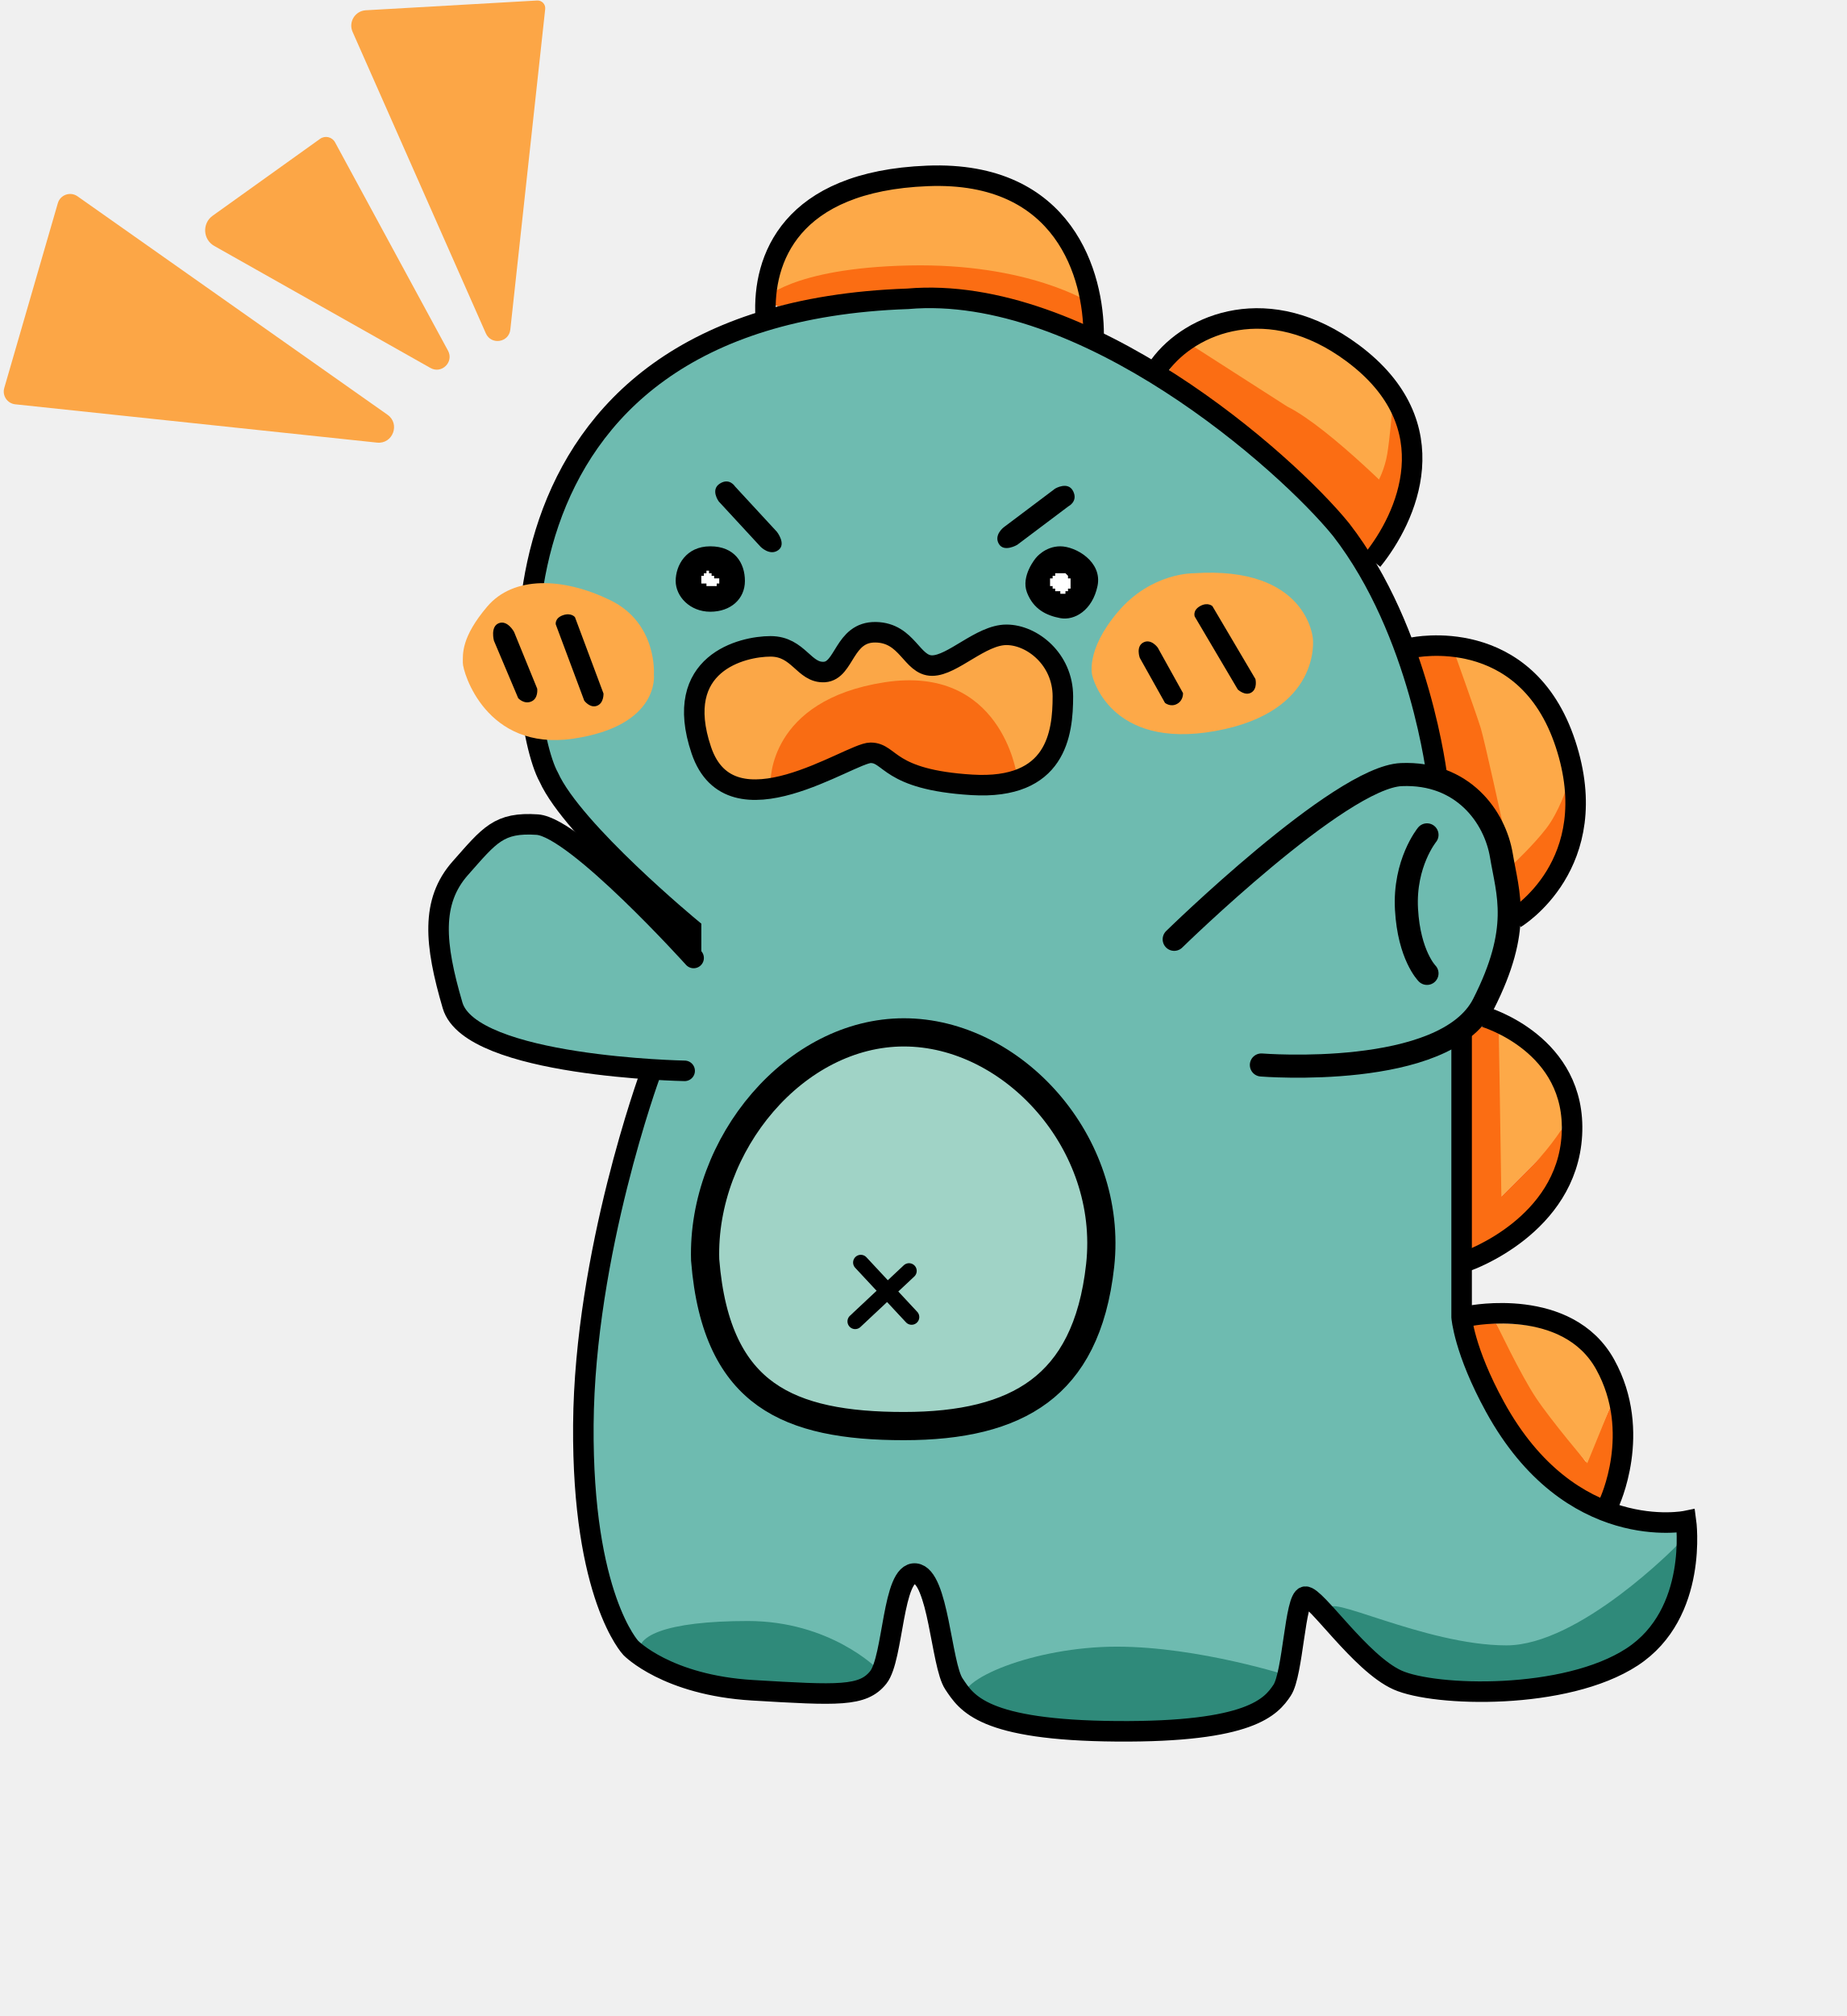
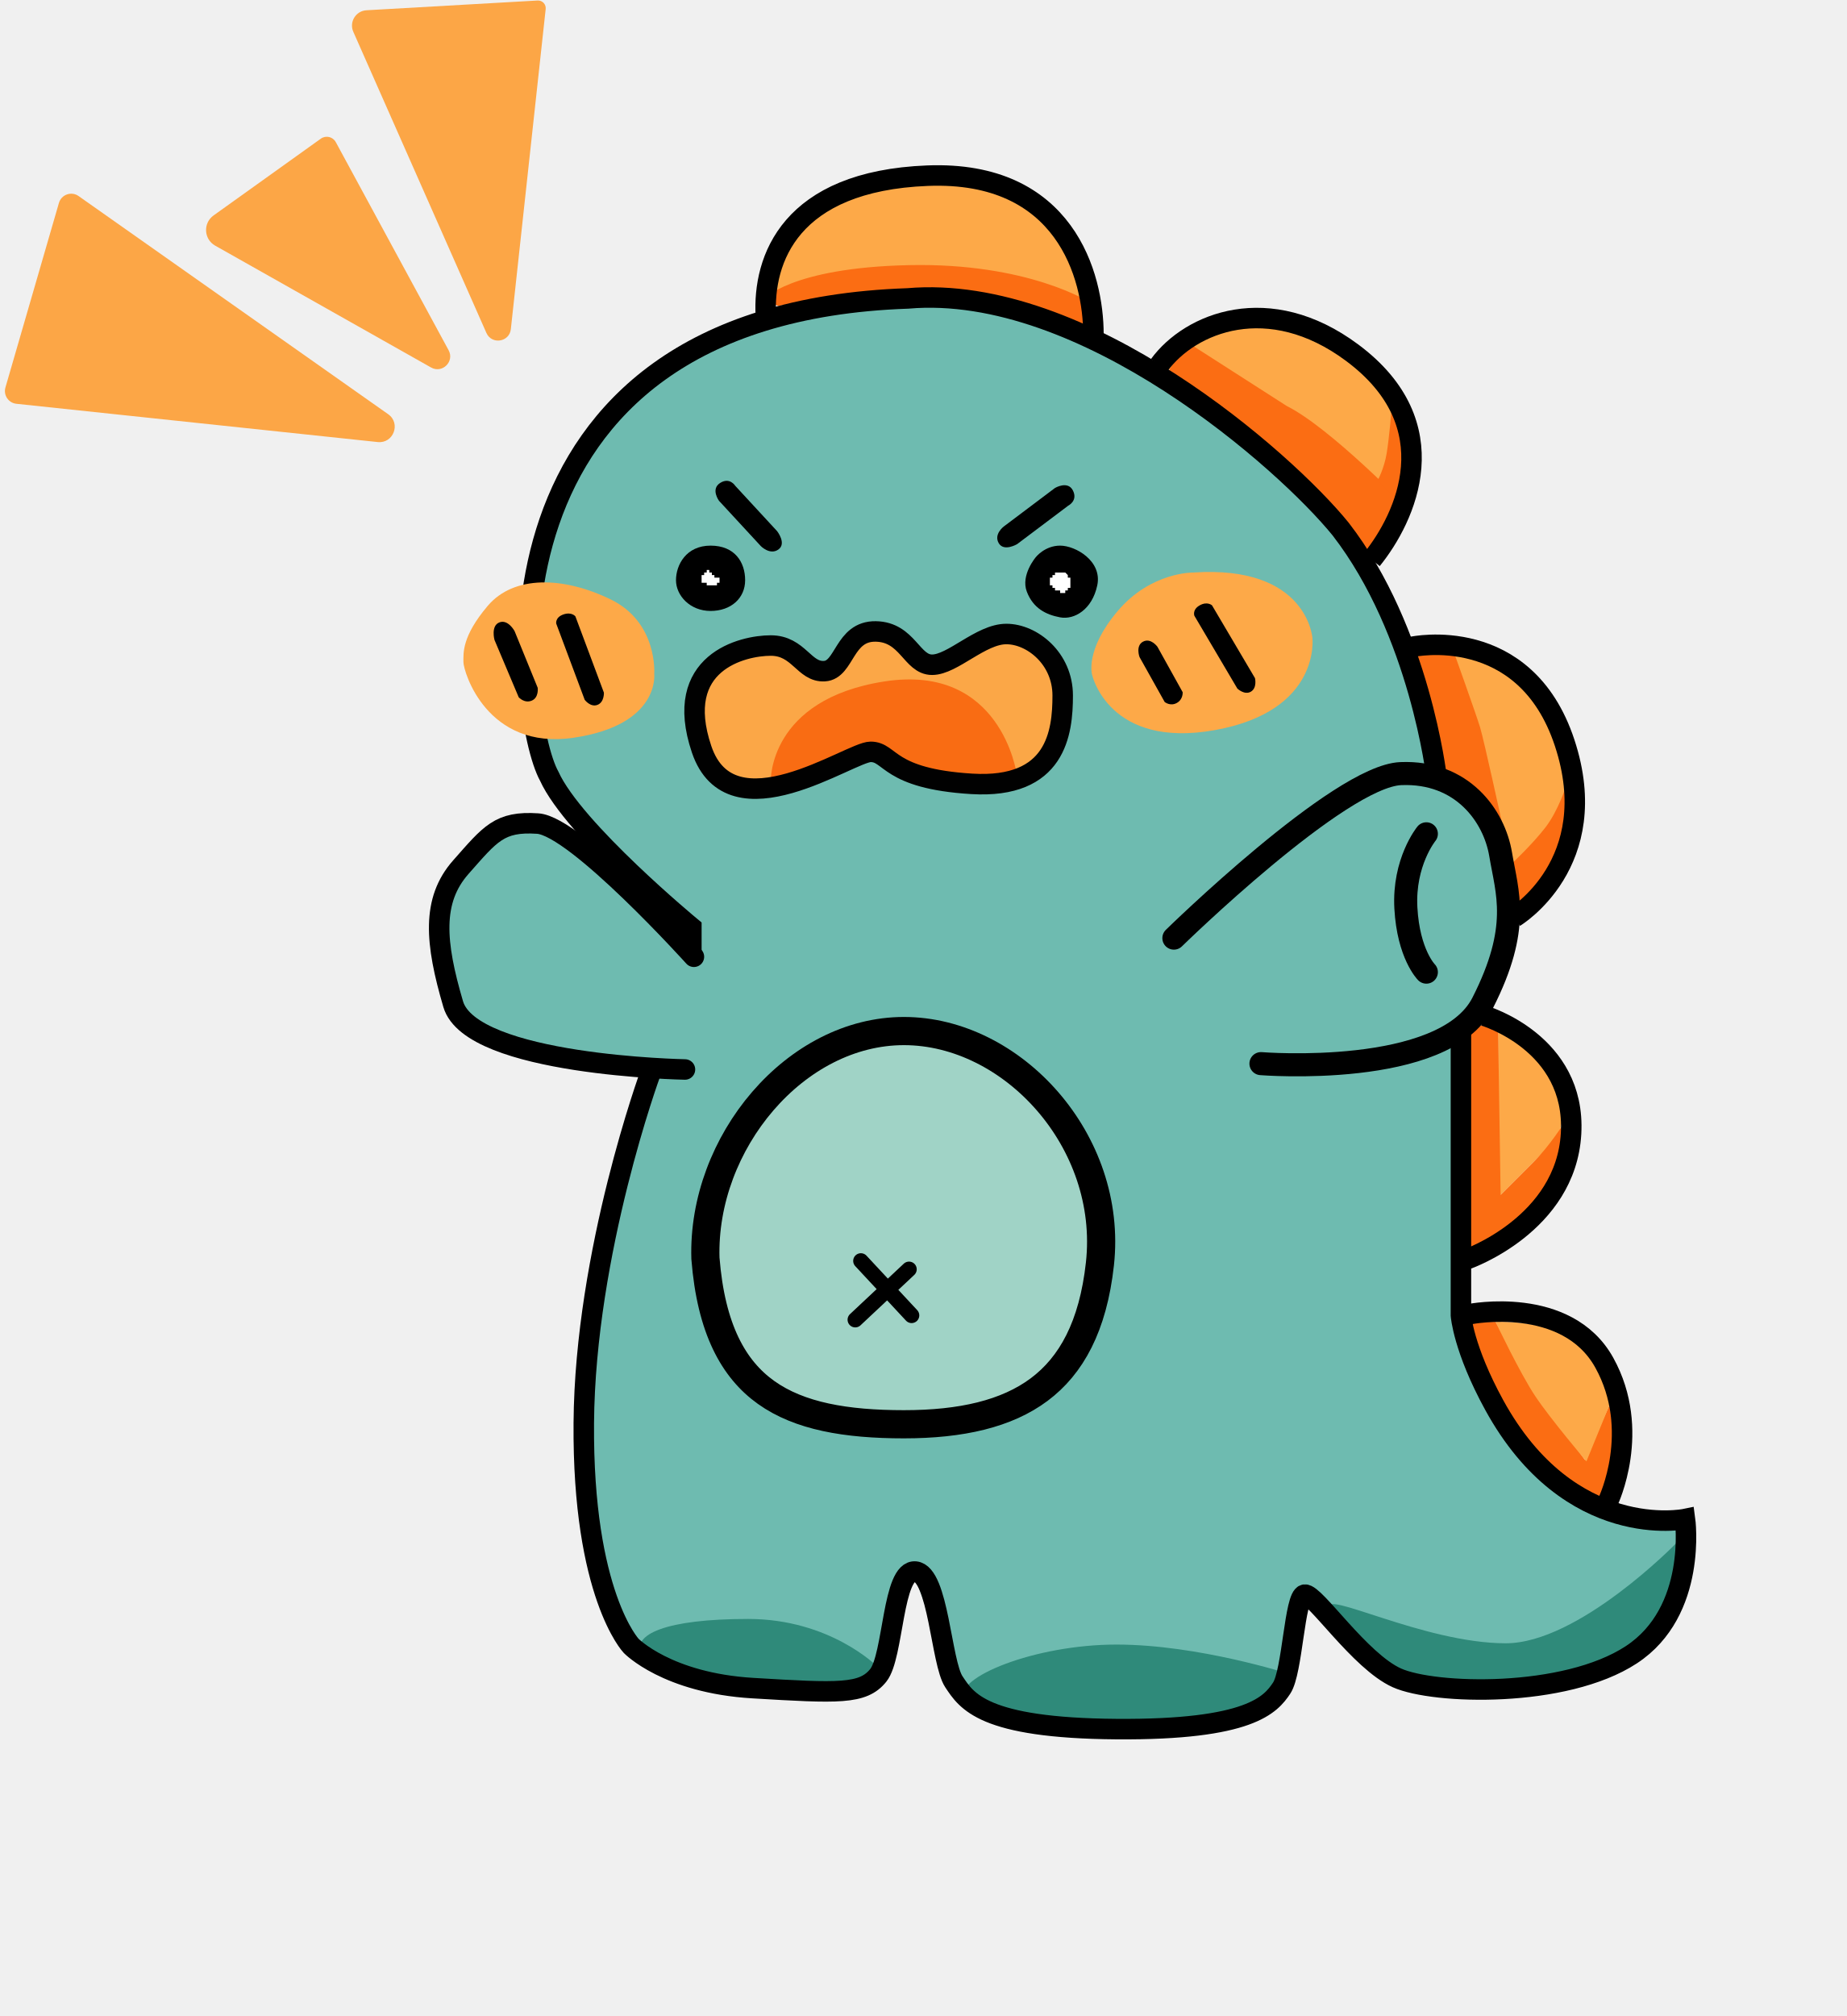
- <svg xmlns="http://www.w3.org/2000/svg" width="720" height="786" viewBox="0 0 720 786" fill="none">
+ <svg xmlns="http://www.w3.org/2000/svg" width="720" height="786" viewBox="0 0 720 787" fill="none">
  <path d="M181.999 399.501C174.499 387.502 166.499 367.5 175.999 344.501C185.499 321.502 195.999 325.002 208.999 323.001C221.999 321 270.499 375.501 270.499 375.501V363.001L221.999 312.501C221.999 312.501 181.999 251.5 221.999 183.501C234.999 163.002 260.499 129.001 338.999 118.501C417.499 108.001 493.499 176.501 493.499 176.501C493.499 176.501 557.499 242.501 558.999 293.501L555 303C555 303 585.5 313.501 587 344.501C588.5 375.501 570.499 399.501 570.499 399.501V513.001C581 592 655.499 596.001 655.499 596.001C655.499 596.001 674.5 635 610.999 656.501C547.499 678.002 506.999 622.001 506.999 622.001L496.499 663.501C496.499 663.501 492.5 679.5 434.499 675.001C376.499 670.502 371.499 656.501 371.499 656.501L355.499 612.001L338.499 656.501C338.499 656.501 290.5 675.001 245.499 640.001C200.499 605.001 253.999 417.001 253.999 417.001C253.999 417.001 189.5 411.5 181.999 399.501Z" fill="#6EBBB0" />
  <path d="M22.548 79.232C23.504 75.934 27.423 74.559 30.23 76.537L151.115 161.696C156.173 165.259 153.181 173.219 147.027 172.568L5.939 157.629C2.843 157.301 0.796 154.254 1.663 151.264L22.548 79.232Z" fill="#FCA646" />
  <path d="M124.816 54.136C126.772 52.736 129.513 53.368 130.66 55.483L174.714 136.721C177.107 141.133 172.233 145.925 167.862 143.459L83.566 95.897C79.107 93.382 78.769 87.087 82.932 84.108L124.816 54.136Z" fill="#FCA646" />
  <path d="M209.464 0.201C211.315 0.096 212.817 1.678 212.617 3.521L199.015 128.49C198.462 133.572 191.538 134.646 189.471 129.97L137.503 12.424C135.809 8.591 138.466 4.246 142.65 4.007L209.464 0.201Z" fill="#FCA646" />
  <path d="M297.499 120.474C296.166 101.09 306.799 69.715 357.999 65.772C409.199 61.83 423.666 101.966 425.499 122.5L382.5 109.5L326.5 110.5L297.499 120.474Z" fill="#FDA948" />
  <path d="M297.5 117C297.5 117 308 104.5 354.5 103.501C401 102.503 425 118.001 425 118.001L423.5 129.5C423.5 129.5 403.5 114.001 357 115.5C310.5 116.999 303.5 119.5 303.5 119.5L297.5 117Z" fill="#FB6D13" />
  <path d="M298.585 123.247C297.413 101.315 307.899 70.683 361.727 68.577C415.554 66.472 426.5 107.866 426.5 130.5" stroke="black" stroke-width="8" stroke-linejoin="round" />
  <path d="M450.929 142.509C462.215 126.705 489.245 108.221 526.804 133.563C564.363 158.905 549.016 198.123 537.35 215.098L516.071 181.139L477.075 150.847L450.929 142.509Z" fill="#FDA948" />
  <path d="M463.002 133.5L502.001 158.5C519.001 166.999 548.999 198 548.999 198L532.092 219.819C532.092 219.819 519 195.5 494 174C469 152.5 455.655 145.08 455.655 145.08L463.002 133.5Z" fill="#FB6D13" />
  <path d="M549.999 174L546.998 197L537.499 187.499C537.499 187.499 540 183 541 177C542 171 543 159 543 159L549.999 174Z" fill="#FB6D13" />
  <path d="M452.181 142.539C464.305 125.934 495 113.519 527.47 137.644C565.433 165.85 548.511 202.015 535.176 218.483" stroke="black" stroke-width="8" stroke-linejoin="round" />
  <path d="M554.498 254C554.498 254 593.998 240.999 610.498 288.499C626.998 335.999 592.5 352 592.5 352C592.5 352 592 336 585 322.5C578 309 565.197 298.499 565.197 298.499L554.498 254Z" fill="#FDA948" />
  <path d="M550 254.5L566.5 252.5C566.5 252.5 575.998 279 577.498 284C578.998 289 586 321 586 321C586 321 579.502 315 574.002 309.5C568.502 304 564 301 564 301L550 254.5Z" fill="#FB6D13" />
  <path d="M590 337C590 337 598 329.5 603 323C608 316.5 611 307 611 307L613.5 325.5L606 339.5L592 353C592 353 591.875 347 591.5 344C591.125 341 590 337 590 337Z" fill="#FB6D13" />
  <path d="M591 358C591 358 626 337 610.5 290C595 243 551 252.5 551 252.5" stroke="black" stroke-width="8" />
  <path d="M584.502 402.5C584.502 402.5 601.502 407.998 607.502 419.498C613.502 430.998 607.502 444.498 607.502 444.498L584.502 467.498V402.5Z" fill="#FDA948" />
  <path d="M573 399.5L584.5 401.5L585.5 466.5C585.5 466.5 591 461 598 454C605 447 610.5 438 610.5 438C610.5 438 611 455.5 607 465C603 474.5 573 488 573 488V399.5Z" fill="#FB6D13" />
  <path d="M579.001 396.5C579.001 396.5 615.004 406.997 613.004 442.498C611.003 477.998 572.5 491.5 572.5 491.5" stroke="black" stroke-width="8" />
  <path d="M573.5 516H583.498L599.498 544L618.498 570L627.998 548.5C627.998 548.5 629.998 558 628.998 566C627.998 574 623.999 586.5 623.999 586.5C623.999 586.5 601.999 577.5 587.999 555C573.999 532.5 573.5 516 573.5 516Z" fill="#FB6D13" />
  <path d="M583.5 515.999C583.5 515.999 609 515 618.5 527C628 539 628 548.5 628 548.5L619 570.5C619 570.5 605 554 599 545C593 536 583.5 515.999 583.5 515.999Z" fill="#FDA948" />
  <path d="M573.498 513C573.498 513 611.336 505.5 625.998 532.001C640.659 558.501 627.5 586 627.5 586" stroke="black" stroke-width="8" />
  <path d="M426 263.5C426 263.5 423 253.82 435.999 238.5C448.998 223.18 465.499 223.501 465.499 223.501C509.998 220.5 511.999 249.001 511.999 249.001C511.999 249.001 515.499 277.5 473.999 285C432.499 292.5 426 263.5 426 263.5Z" fill="#FDA948" />
  <path d="M465.917 240.383C465.917 240.383 464.999 237.999 468 236.315C471.001 234.631 472.806 236.316 472.806 236.316L489.585 264.732C489.585 264.732 490.499 268.5 487.999 270C485.499 271.5 482.696 268.799 482.696 268.799L465.917 240.383Z" fill="black" />
  <path d="M444.499 256.499C444.499 256.499 442.844 252.078 445.891 250.479C448.938 248.881 451.5 252.5 451.5 252.5L461.342 270.211C461.342 270.211 461.588 273.023 459.034 274.429C456.481 275.835 454.316 274.035 454.316 274.035L444.499 256.499Z" fill="black" />
  <g opacity="0.99">
    <path d="M273 280C273 280 269.999 252 295.5 254C321 256 322.5 263.002 322.5 263.002C322.5 263.002 334.5 249.502 341.5 249.002C348.5 248.502 358 262 362 261.501C366 261.001 390.5 250.002 390.5 250.002C390.5 250.002 410.5 242.501 413.5 272.5C416.5 302.499 396.5 302.5 396.5 302.5C396.5 302.5 372.501 259.717 339 267.5C305.5 275.283 300.5 305.5 300.5 305.5C300.5 305.5 274.5 309.5 273 280Z" fill="#FCA747" />
    <path d="M344.999 266.001C390.499 259.001 396.499 302 396.499 302C396.499 302 388.999 304 380.999 304.5C372.999 305 363 303 363 303L338.999 291.5C338.999 291.5 321.499 301.001 316.499 302.001C311.499 303.001 300.5 305 300.5 305C300.5 305 299.499 273.001 344.999 266.001Z" fill="#FA6C12" />
    <path d="M363.498 259.501C355.496 259.501 354 246.713 341.499 246.501C328.998 246.29 329.5 261.5 321.497 262.001C313.495 262.503 311.501 252.001 300.501 252.002C289.502 252.002 262.001 258.502 273.501 292.501C285.001 326.5 331.5 293.501 339.5 293.501C347.5 293.502 346 304 379 306C412 308 414.502 286 414.5 271.5C414.498 257 402.496 247.501 392.498 247.501C382.5 247.501 371.5 259.501 363.498 259.501Z" stroke="black" stroke-width="8" />
  </g>
  <path d="M411.479 190.5C411.479 190.5 416.502 187.499 418.501 191.499C420.501 195.499 416.667 197.396 416.667 197.396L396.689 212.425C396.689 212.425 391.501 215.5 389.501 212C387.5 208.5 391.501 205.529 391.501 205.529L411.479 190.5Z" fill="black" />
  <path d="M280.298 195.505C280.298 195.505 276.952 190.966 280.711 188.553C284.469 186.139 286.637 189.65 286.637 189.65L302.978 207.344C302.978 207.344 306.769 212.144 303.5 214.5C300.231 216.856 296.639 213.199 296.639 213.199L280.298 195.505Z" fill="black" />
  <path d="M404 217.5C404 217.5 407.5 213 413.5 213C419.5 213 430 219 428 228.5C426 238 419 242.031 413.5 241C408 239.969 403 237.5 400.5 231C398 224.5 404 217.5 404 217.5Z" fill="black" />
  <path d="M263.5 226.5C263.5 220.5 267.5 213 277 213C286.5 213 290.5 219.5 290.5 226.5C290.5 233.5 285 238.5 277 238.5C269 238.5 263.5 232.5 263.5 226.5Z" fill="black" />
  <path d="M428.5 490C428.5 526.727 394.474 556.5 352.5 556.5C310.526 556.5 276.5 526.727 276.5 490C276.5 453.273 310.526 405.5 352.5 405.5C394.474 405.5 428.5 453.273 428.5 490Z" fill="#A0D3C6" />
  <path d="M413.5 223.5H415.5L416.5 224.5V225.5H417.5V229.5H416.5V230.5H415.5V231.5H413.5V230.5H411.5V229.5H410.5V228.5H409.5V225.5H410.5V224.5H411.5V223.5H413.5Z" fill="white" />
  <path d="M275.5 222.5H276.5V223.5H277.5V224.5H278.5V225.5H280.5V227.5H279.5V228.5H275.5V227.5H273.5V224.5H274.5V223.5H275.5V222.5Z" fill="white" />
  <path d="M556.5 325.5C556.5 325.5 547.504 336.5 548.502 354.5C549.5 372.5 556.5 379.5 556.5 379.5" stroke="black" stroke-width="9" stroke-linecap="round" />
  <path d="M457.91 366.218C457.91 366.218 522.5 303 546.5 302C570.5 300.999 583.003 318.503 585.502 333.501C588 348.499 593.5 362 578.5 391.5C563.5 421 491.91 415.218 491.91 415.218" stroke="black" stroke-width="9" stroke-linecap="round" />
  <path d="M429.033 493.398C426.341 517.848 417.81 533.126 405.294 542.467C392.593 551.947 374.889 556 352.499 556C329.866 556 311.701 552.865 298.691 543.585C286.004 534.535 277.181 518.855 274.993 491.2C274.327 468.741 283.05 446.487 297.411 429.843C311.8 413.167 331.495 402.5 352.499 402.5C394.876 402.5 434.31 445.466 429.033 493.398Z" stroke="black" stroke-width="11" />
  <path d="M355.5 513.5L335.691 492.227" stroke="black" stroke-width="6" stroke-linecap="round" />
  <path d="M354.498 495.5L333.497 515.19" stroke="black" stroke-width="6" stroke-linecap="round" />
  <path d="M267.001 417.501C267.001 417.501 183.557 416.001 176.501 392.001C169.446 368 167.999 351.5 179.502 338.499C191.004 325.498 194.504 320.499 209.502 321.499C224.499 322.5 270.5 373.5 270.5 373.5" stroke="black" stroke-width="8" stroke-linecap="round" />
  <path d="M503 653.5C503 653.5 491 677 435.501 675.5C403.469 675.5 377.001 668 376.001 663C372 655 403.469 642 435.501 642C467.534 642 503 653.5 503 653.5Z" fill="#2F8A7A" />
  <path d="M654 602.5C654 602.5 661.996 659.5 587.496 657C538 666 520 633 519 628C514.999 620 555.464 641.5 587.496 641.5C616 641.5 654 602.5 654 602.5Z" fill="#2F8A7A" />
  <path d="M342 650.5C342 650.5 347.166 660.5 291.667 659C259.635 659 251 651 250 646C245.999 638 259.635 632 291.667 632C323.7 632 342 650.5 342 650.5Z" fill="#2F8A7A" />
  <path d="M569.998 403.001L569.998 513.5C569.998 513.5 570.935 526.5 583 548.5C612.5 602.294 657.498 593.001 657.498 593.001C657.498 593.001 662.496 629.002 636.497 646.002C610.498 663.001 559.499 661.501 544.999 655.002C530.499 648.503 512.998 622.002 508.998 622.502C504.998 623.002 504.261 652.62 499.998 659.002C495.735 665.384 487.736 675.391 435.498 675.001C383.259 674.611 376.999 664.002 371.997 656.501C366.995 649.001 365.997 614.402 356.998 613.502C347.999 612.602 348.497 646.502 342.498 654.001C336.498 661.501 326.999 661.002 293.497 659.002C259.996 657.002 245.997 642.501 245.997 642.501C245.997 642.501 226.999 622.502 227.497 555.502C227.996 488.502 253.499 419.002 253.499 419.002" stroke="black" stroke-width="8" />
  <path d="M269.501 373.5V362C269.501 362 223.499 324 214.001 303C201.5 280.5 179.998 122.5 353.999 116.5C422.998 110.5 501.5 180 522.999 206.5C553.998 246.5 560.498 303.5 560.498 303.5" stroke="black" stroke-width="8" />
  <path d="M180.501 258.5C180.502 255.001 179.819 248.5 190.001 236.5C200.182 224.5 219.501 225.001 238 234C256.5 242.999 255 263 255 263C255 263 257.5 282.998 223.5 287.998C189.5 292.998 180.5 261.998 180.501 258.5Z" fill="#FDA948" />
  <path d="M216.731 243.427C216.731 243.427 216.276 241.007 219.524 239.87C222.772 238.734 224.224 240.626 224.224 240.626L235.35 270.392C235.35 270.392 235.544 274.133 232.82 275.172C230.096 276.212 227.856 273.193 227.856 273.193L216.731 243.427Z" fill="black" />
  <path d="M192.623 249.799C192.623 249.799 191.125 244.3 194.53 242.972C197.935 241.644 200.469 246.364 200.469 246.364L209.5 268.498C209.5 268.498 210.026 272.321 207.168 273.513C204.309 274.704 202.085 272.196 202.085 272.196L192.623 249.799Z" fill="black" />
</svg>
